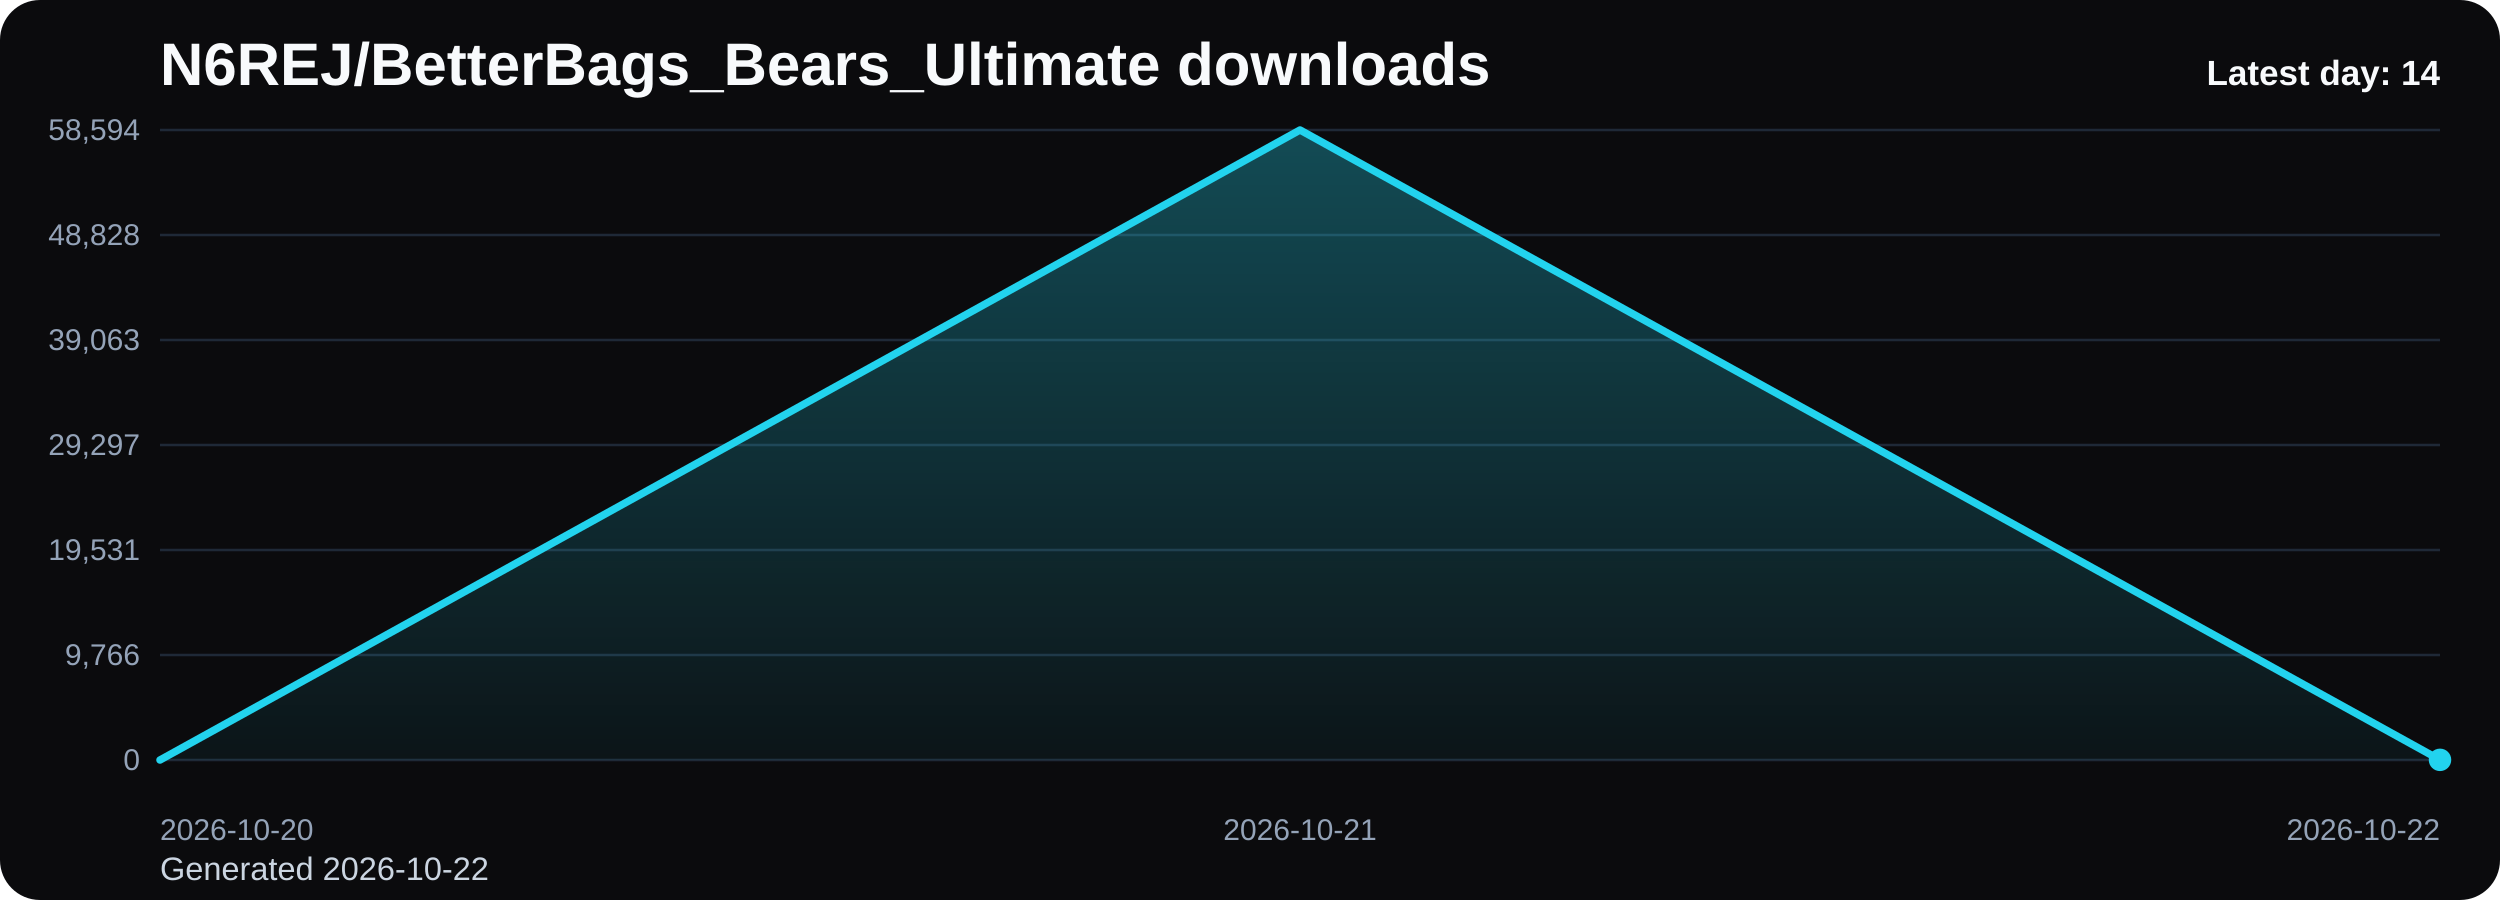
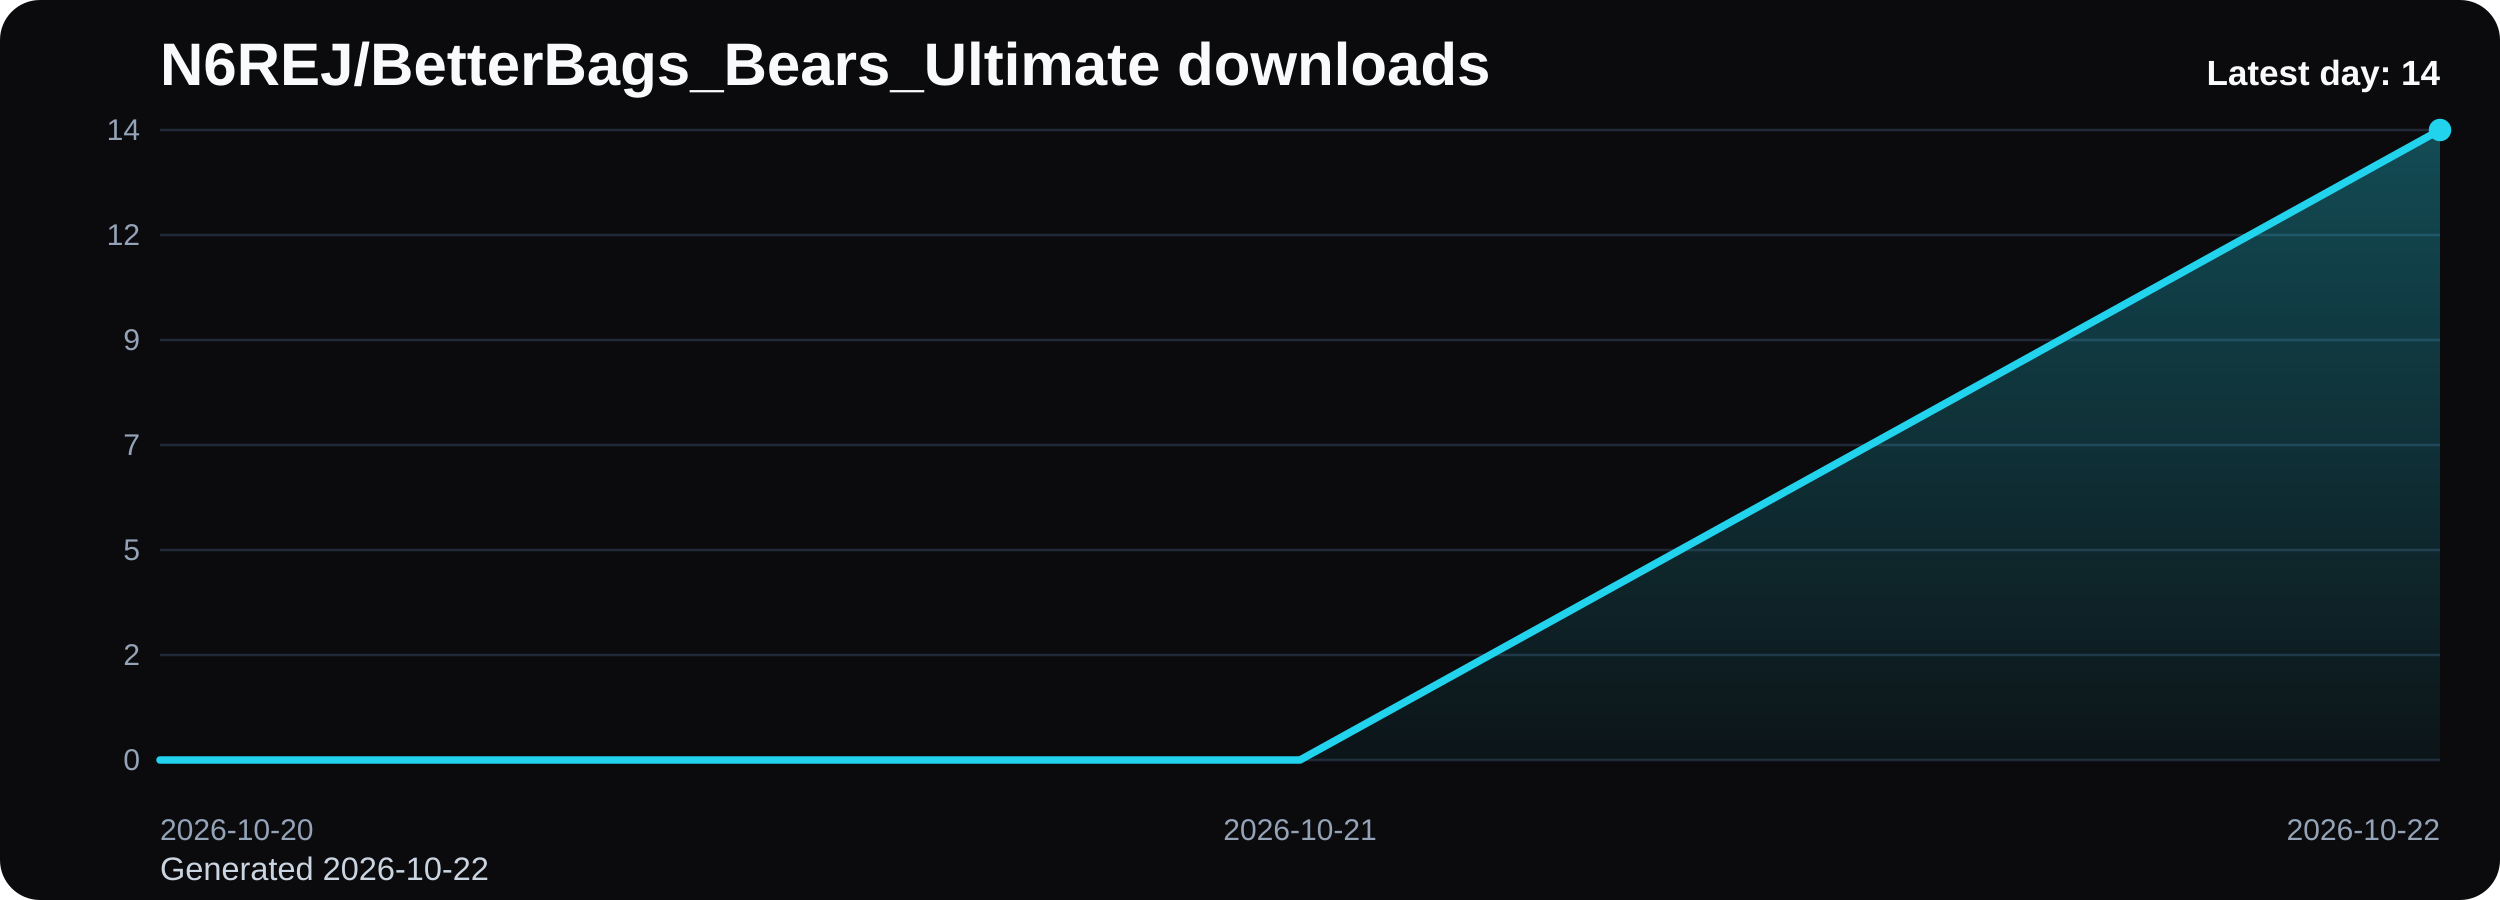
<svg xmlns="http://www.w3.org/2000/svg" viewBox="0 0 1000 360" role="img" aria-label="N6REJ/BetterBags_Bears_Ultimate downloads chart">
  <defs>
    <linearGradient id="fill-daily-black" x1="0" y1="0" x2="0" y2="1">
      <stop offset="0%" stop-color="#22d3ee" stop-opacity="0.32" />
      <stop offset="100%" stop-color="#22d3ee" stop-opacity="0.05" />
    </linearGradient>
    <style>
      .bg { fill: #0b0b0d; }
      .title { font: 700 24px Arial, sans-serif; fill: #f8fafc; }
      .sub { font: 400 13px Arial, sans-serif; fill: #cbd5e1; }
      .grid { stroke: #1f2937; stroke-width: 1; }
      .axis { font: 400 12px Arial, sans-serif; fill: #94a3b8; }
      .line { fill: none; stroke: #22d3ee; stroke-width: 3; stroke-linecap: round; stroke-linejoin: round; }
      .dot { fill: #22d3ee; }
      .value { font: 600 11px Arial, sans-serif; fill: #cbd5e1; }
      .latest { font: 700 14px Arial, sans-serif; fill: #f8fafc; }
    </style>
  </defs>
  <rect class="bg" x="0" y="0" width="1000" height="360" rx="16" />
  <text class="title" x="64" y="34">N6REJ/BetterBags_Bears_Ultimate downloads</text>
  <text class="sub" x="64" y="352">Generated 2026-10-22</text>
  <line x1="64" y1="52.00" x2="976" y2="52.00" class="grid" />
-   <text x="56" y="56.00" text-anchor="end" class="axis">58,594</text>
+   <text x="56" y="56.00" text-anchor="end" class="axis">14</text>
  <line x1="64" y1="94.00" x2="976" y2="94.00" class="grid" />
-   <text x="56" y="98.00" text-anchor="end" class="axis">48,828</text>
+   <text x="56" y="98.00" text-anchor="end" class="axis">12</text>
  <line x1="64" y1="136.00" x2="976" y2="136.00" class="grid" />
-   <text x="56" y="140.00" text-anchor="end" class="axis">39,063</text>
+   <text x="56" y="140.00" text-anchor="end" class="axis">9</text>
  <line x1="64" y1="178.00" x2="976" y2="178.00" class="grid" />
-   <text x="56" y="182.00" text-anchor="end" class="axis">29,297</text>
+   <text x="56" y="182.00" text-anchor="end" class="axis">7</text>
  <line x1="64" y1="220.00" x2="976" y2="220.00" class="grid" />
-   <text x="56" y="224.00" text-anchor="end" class="axis">19,531</text>
+   <text x="56" y="224.00" text-anchor="end" class="axis">5</text>
  <line x1="64" y1="262.00" x2="976" y2="262.00" class="grid" />
-   <text x="56" y="266.00" text-anchor="end" class="axis">9,766</text>
+   <text x="56" y="266.00" text-anchor="end" class="axis">2</text>
  <line x1="64" y1="304.00" x2="976" y2="304.00" class="grid" />
  <text x="56" y="308.00" text-anchor="end" class="axis">0</text>
-   <path d="M 64.00 304 L 64.00 304.00 L 520.00 52.00 L 976.00 303.94 L 976.00 304 Z" fill="url(#fill-daily-black)" />
-   <polyline class="line" points="64.00,304.00 520.00,52.00 976.00,303.94" />
-   <circle class="dot" cx="976.00" cy="303.94" r="4.5" />
+   <path d="M 64.00 304 L 64.00 304.00 L 520.00 304.00 L 976.00 52.00 L 976.00 304 Z" fill="url(#fill-daily-black)" />
+   <polyline class="line" points="64.00,304.00 520.00,304.00 976.00,52.00" />
+   <circle class="dot" cx="976.00" cy="52.00" r="4.5" />
  <text class="axis" x="64.00" y="336" text-anchor="start">2026-10-20</text>
  <text class="axis" x="520.00" y="336" text-anchor="middle">2026-10-21</text>
  <text class="axis" x="976.00" y="336" text-anchor="end">2026-10-22</text>
  <text class="latest" x="976" y="34" text-anchor="end">Latest day: 14</text>
</svg>
